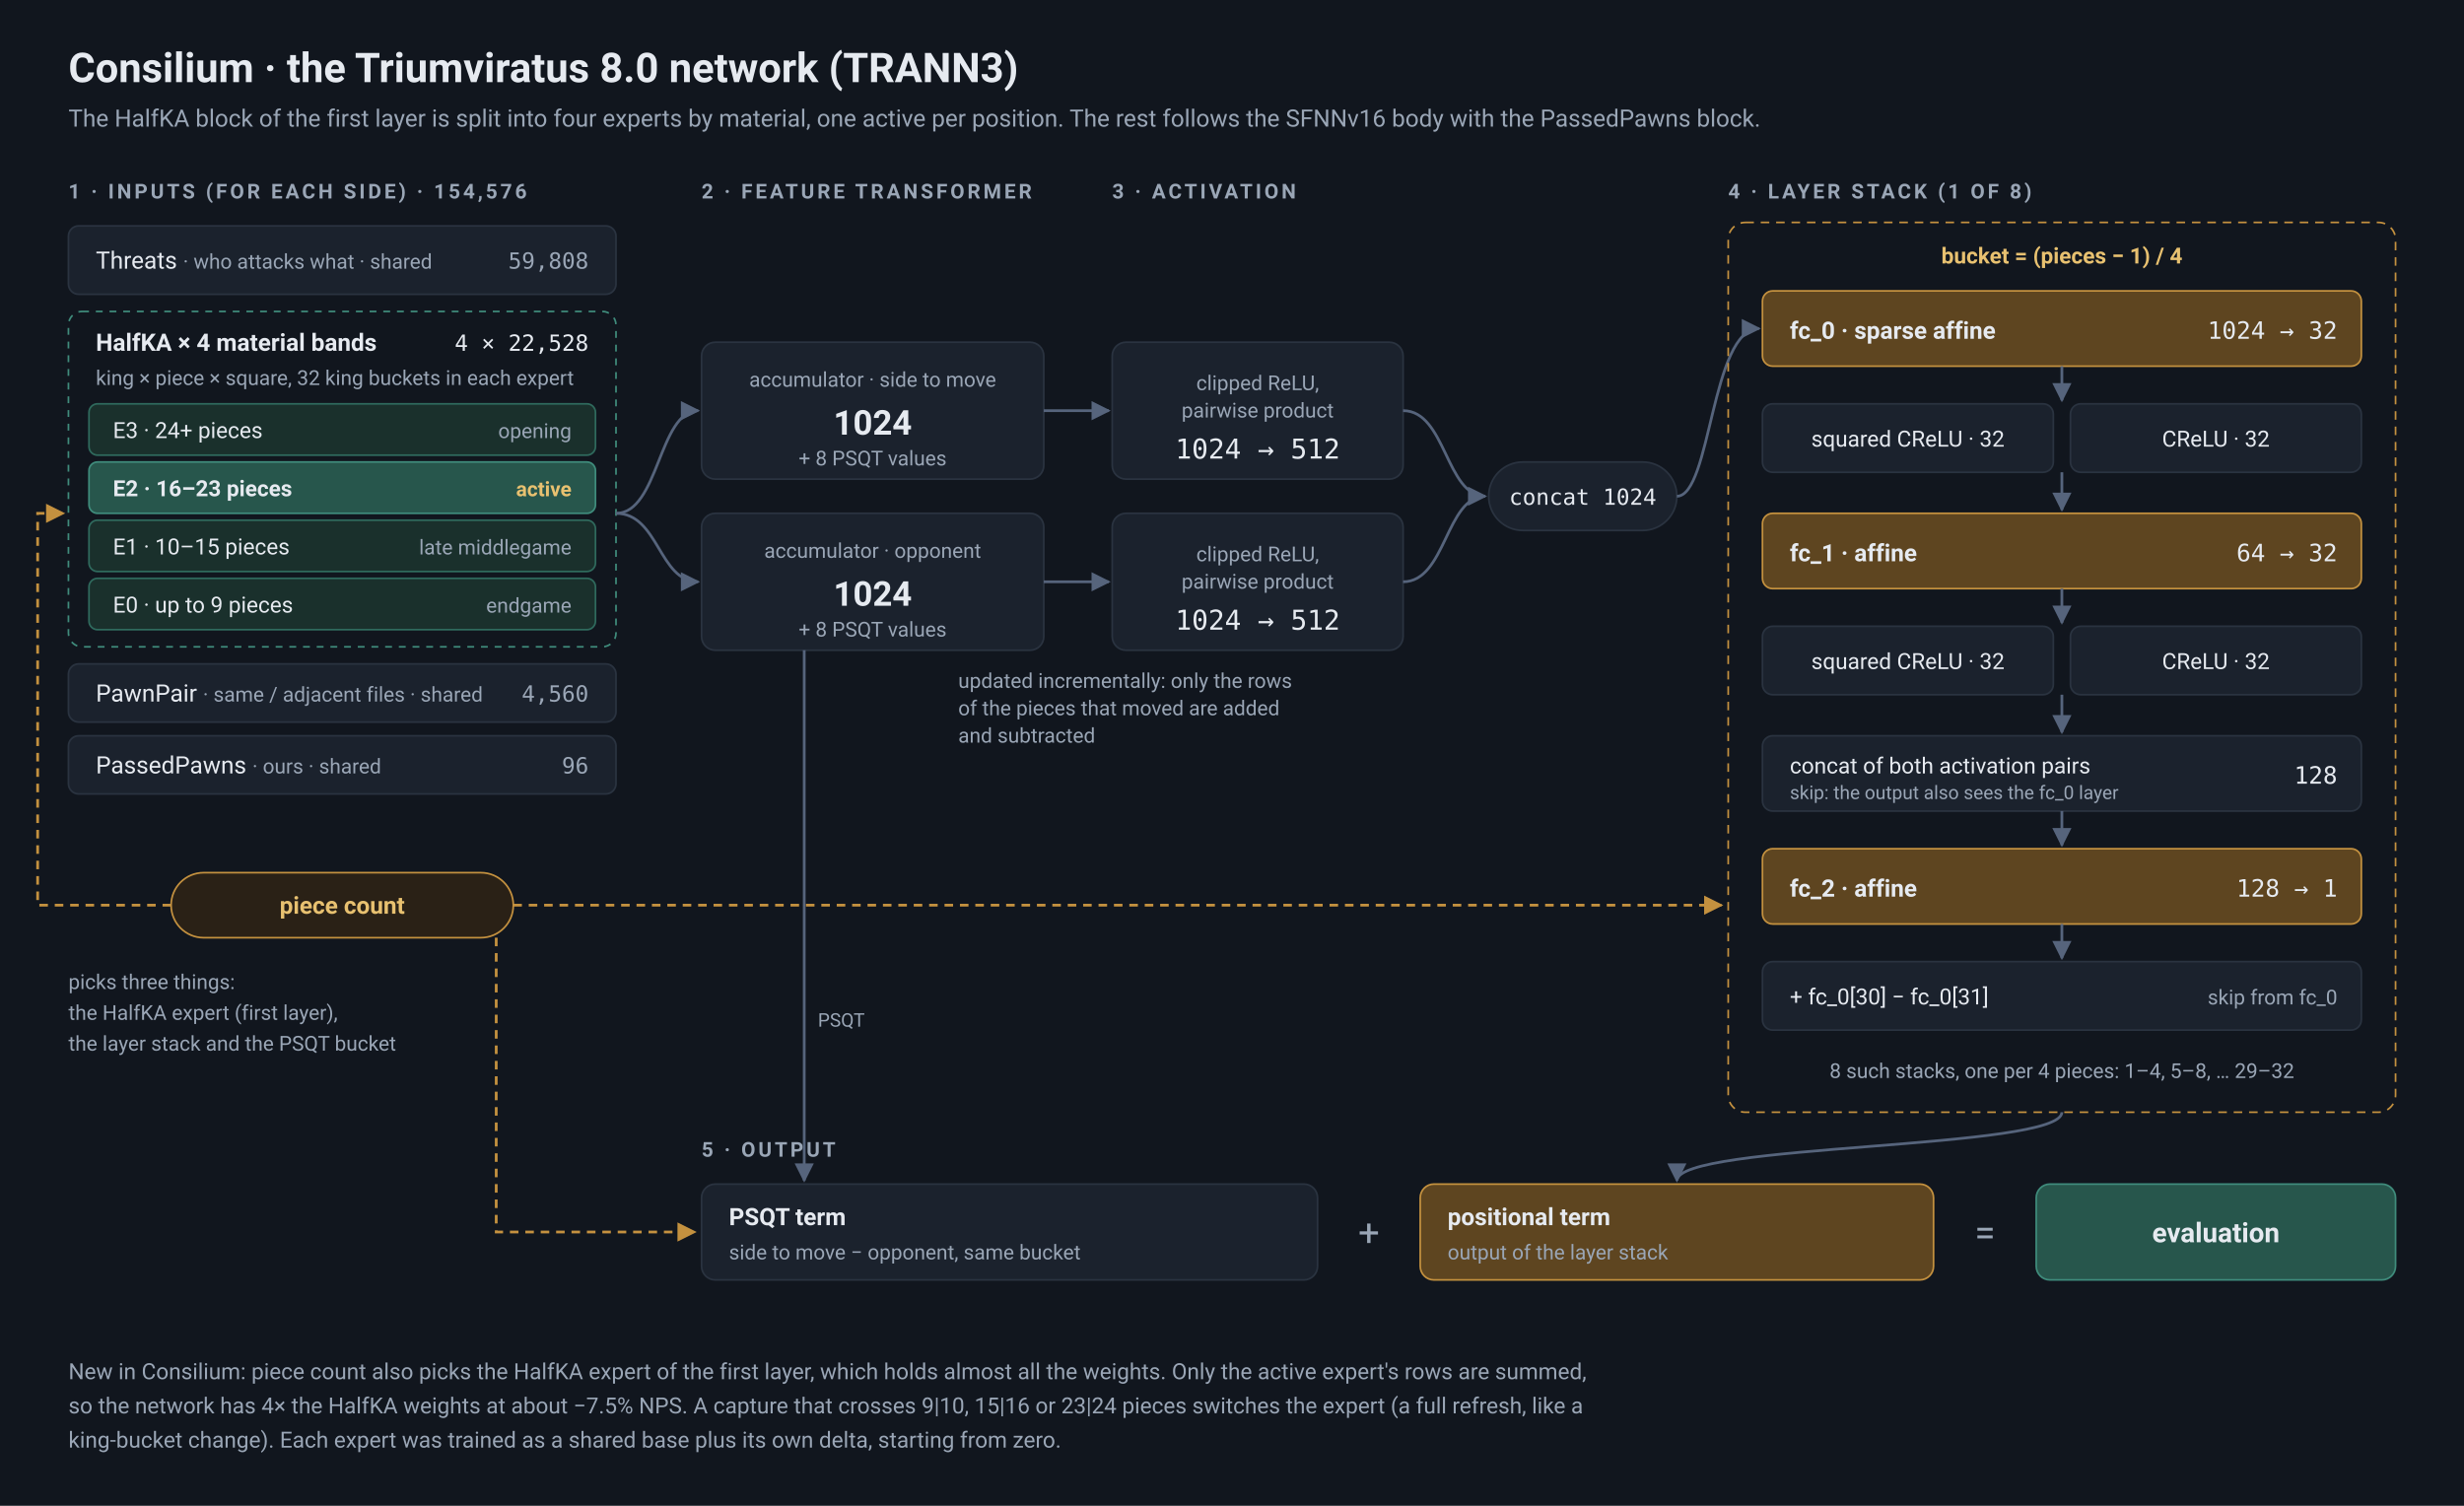
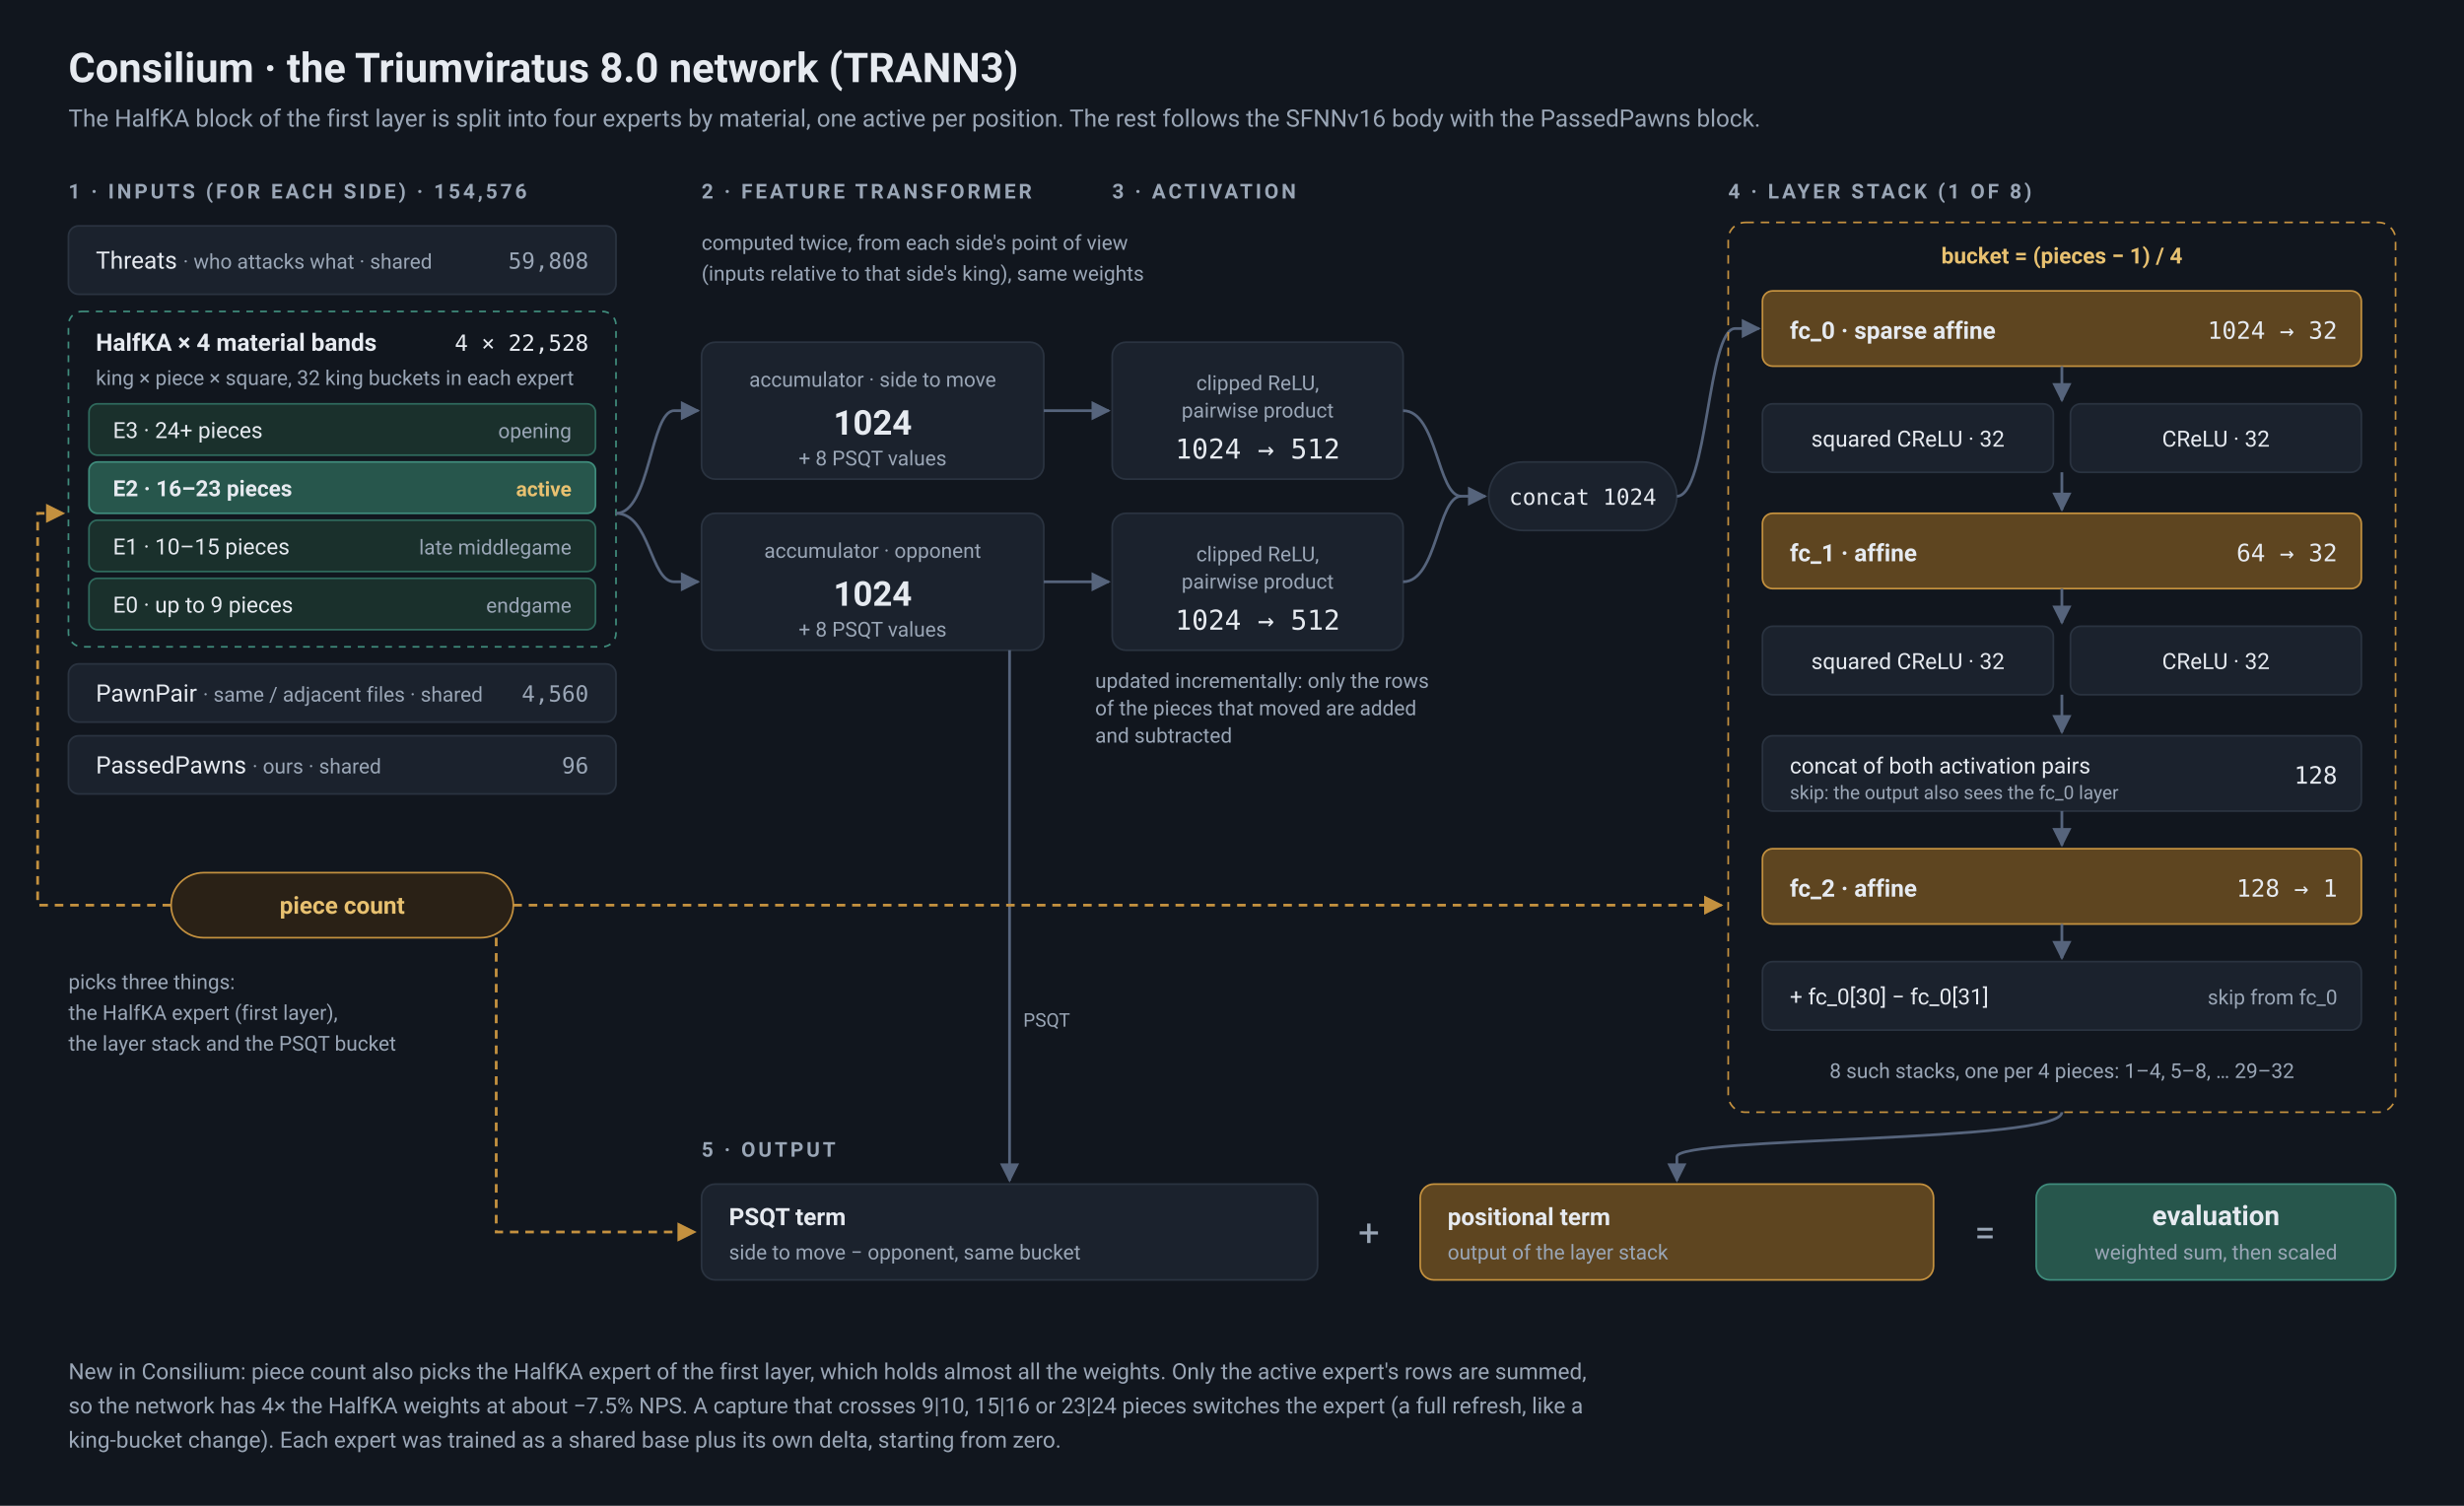
<svg xmlns="http://www.w3.org/2000/svg" viewBox="0 0 1440 880" width="1440" height="880" font-family="'Segoe UI', Roboto, Helvetica, Arial, sans-serif" role="img" aria-label="Consilium, the Triumviratus 8.0 network: shared threat, pawn-pair and passed-pawn inputs and a HalfKA block split into four material-band experts; two 1024 accumulators, clipped ReLU with pairwise product, eight layer stacks chosen by piece count (1024 to 32, 64 to 32, 128 to 1 with a skip) and a PSQT term">
  <defs>
    <style>
      text       { fill: #E6EAF0; }
      .dim       { fill: #9AA6B6; }
      .gold      { fill: #E8C170; }
      .mono      { font-family: 'Cascadia Mono', Consolas, Menlo, monospace; }
      .sec       { font-size: 12px; letter-spacing: .14em; fill: #9AA6B6; font-weight: 600; }
      .box       { fill: #1B222D; stroke: #2A3340; }
      .verd      { fill: #27564C; stroke: #3F8C7C; }
      .verd-soft { fill: #1A302C; stroke: #2F6A5D; }
      .bronze    { fill: #5E4520; stroke: #C4913F; }
      .bz-soft   { fill: #2A2116; stroke: #8A6630; }
      .arrow     { stroke: #56647C; stroke-width: 1.6; fill: none; }
      .arrow-b   { stroke: #C4913F; stroke-width: 1.6; fill: none; stroke-dasharray: 5 4; }
    </style>
    <marker id="a" viewBox="0 0 10 10" refX="9" refY="5" markerWidth="7" markerHeight="7" orient="auto-start-reverse">
      <path d="M0,0 L10,5 L0,10 z" fill="#56647C" />
    </marker>
    <marker id="b" viewBox="0 0 10 10" refX="9" refY="5" markerWidth="7" markerHeight="7" orient="auto-start-reverse">
      <path d="M0,0 L10,5 L0,10 z" fill="#C4913F" />
    </marker>
  </defs>
  <rect width="1440" height="880" fill="#11161E" />
  <text x="40" y="48" font-size="24" font-weight="600">Consilium · the Triumviratus 8.0 network (TRANN3)</text>
  <text x="40" y="74" font-size="14" class="dim">The HalfKA block of the first layer is split into four experts by material, one active per position. The rest follows the SFNNv16 body with the PassedPawns block.</text>
  <text x="40" y="116" class="sec">1 · INPUTS (FOR EACH SIDE) · 154,576</text>
  <rect x="40" y="132" width="320" height="40" rx="6" class="box" />
  <text x="56" y="157" font-size="14">Threats <tspan class="dim" font-size="12">· who attacks what · shared</tspan>
  </text>
  <text x="344" y="157" font-size="13" class="dim mono" text-anchor="end">59,808</text>
  <rect x="40" y="182" width="320" height="196" rx="8" fill="none" stroke="#3F8C7C" stroke-dasharray="4 4" />
  <text x="56" y="205" font-size="14" font-weight="600">HalfKA × 4 material bands</text>
  <text x="344" y="205" font-size="13" class="mono" text-anchor="end">4 × 22,528</text>
  <text x="56" y="225" font-size="12" class="dim">king × piece × square, 32 king buckets in each expert</text>
  <rect x="52" y="236" width="296" height="30" rx="5" class="verd-soft" />
  <text x="66" y="256" font-size="13">E3 · 24+ pieces</text>
  <text x="334" y="256" font-size="12" class="dim" text-anchor="end">opening</text>
  <rect x="52" y="270" width="296" height="30" rx="5" class="verd" />
  <text x="66" y="290" font-size="13" font-weight="600">E2 · 16–23 pieces</text>
  <text x="334" y="290" font-size="12" class="gold" font-weight="600" text-anchor="end">active</text>
  <rect x="52" y="304" width="296" height="30" rx="5" class="verd-soft" />
  <text x="66" y="324" font-size="13">E1 · 10–15 pieces</text>
  <text x="334" y="324" font-size="12" class="dim" text-anchor="end">late middlegame</text>
  <rect x="52" y="338" width="296" height="30" rx="5" class="verd-soft" />
  <text x="66" y="358" font-size="13">E0 · up to 9 pieces</text>
  <text x="334" y="358" font-size="12" class="dim" text-anchor="end">endgame</text>
  <rect x="40" y="388" width="320" height="34" rx="6" class="box" />
  <text x="56" y="410" font-size="14">PawnPair <tspan class="dim" font-size="12">· same / adjacent files · shared</tspan>
  </text>
  <text x="344" y="410" font-size="13" class="dim mono" text-anchor="end">4,560</text>
  <rect x="40" y="430" width="320" height="34" rx="6" class="box" />
  <text x="56" y="452" font-size="14">PassedPawns <tspan class="dim" font-size="12">· ours · shared</tspan>
  </text>
  <text x="344" y="452" font-size="13" class="dim mono" text-anchor="end">96</text>
  <text x="410" y="116" class="sec">2 · FEATURE TRANSFORMER</text>
-   <path d="M360,300 C385,300 385,240 408,240" class="arrow" marker-end="url(#a)" />
-   <path d="M360,300 C385,300 385,340 408,340" class="arrow" marker-end="url(#a)" />
+   <text x="410" y="146" font-size="12" class="dim">computed twice, from each side's point of view</text>
+   <text x="410" y="164" font-size="12" class="dim">(inputs relative to that side's king), same weights</text>
+   <path d="M360,300 C380,300 380,240 394,240 L408,240" class="arrow" marker-end="url(#a)" />
+   <path d="M360,300 C380,300 380,340 394,340 L408,340" class="arrow" marker-end="url(#a)" />
  <rect x="410" y="200" width="200" height="80" rx="8" class="box" />
  <text x="510" y="226" font-size="12" class="dim" text-anchor="middle">accumulator · side to move</text>
  <text x="510" y="254" font-size="20" font-weight="600" text-anchor="middle">1024</text>
  <text x="510" y="272" font-size="12" class="dim" text-anchor="middle">+ 8 PSQT values</text>
  <rect x="410" y="300" width="200" height="80" rx="8" class="box" />
  <text x="510" y="326" font-size="12" class="dim" text-anchor="middle">accumulator · opponent</text>
  <text x="510" y="354" font-size="20" font-weight="600" text-anchor="middle">1024</text>
  <text x="510" y="372" font-size="12" class="dim" text-anchor="middle">+ 8 PSQT values</text>
-   <text x="560" y="402" font-size="12" class="dim">updated incrementally: only the rows</text>
-   <text x="560" y="418" font-size="12" class="dim">of the pieces that moved are added</text>
-   <text x="560" y="434" font-size="12" class="dim">and subtracted</text>
+   <text x="640" y="402" font-size="12" class="dim">updated incrementally: only the rows</text>
+   <text x="640" y="418" font-size="12" class="dim">of the pieces that moved are added</text>
+   <text x="640" y="434" font-size="12" class="dim">and subtracted</text>
  <text x="650" y="116" class="sec">3 · ACTIVATION</text>
  <path d="M610,240 L648,240" class="arrow" marker-end="url(#a)" />
  <path d="M610,340 L648,340" class="arrow" marker-end="url(#a)" />
  <rect x="650" y="200" width="170" height="80" rx="8" class="box" />
  <text x="735" y="228" font-size="12" class="dim" text-anchor="middle">clipped ReLU,</text>
  <text x="735" y="244" font-size="12" class="dim" text-anchor="middle">pairwise product</text>
  <text x="735" y="268" font-size="16" class="mono" text-anchor="middle">1024 → 512</text>
  <rect x="650" y="300" width="170" height="80" rx="8" class="box" />
  <text x="735" y="328" font-size="12" class="dim" text-anchor="middle">clipped ReLU,</text>
  <text x="735" y="344" font-size="12" class="dim" text-anchor="middle">pairwise product</text>
  <text x="735" y="368" font-size="16" class="mono" text-anchor="middle">1024 → 512</text>
-   <path d="M820,240 C845,240 845,290 868,290" class="arrow" />
-   <path d="M820,340 C845,340 845,290 868,290" class="arrow" marker-end="url(#a)" />
+   <path d="M820,240 C840,240 840,290 854,290" class="arrow" />
+   <path d="M820,340 C840,340 840,290 854,290 L868,290" class="arrow" marker-end="url(#a)" />
  <rect x="870" y="270" width="110" height="40" rx="20" class="box" />
  <text x="925" y="295" font-size="13" class="mono" text-anchor="middle">concat 1024</text>
-   <path d="M980,290 C1000,290 1000,192 1028,192" class="arrow" marker-end="url(#a)" />
+   <path d="M980,290 C998,290 998,192 1014,192 L1028,192" class="arrow" marker-end="url(#a)" />
  <text x="1010" y="116" class="sec">4 · LAYER STACK (1 OF 8)</text>
  <rect x="1010" y="130" width="390" height="520" rx="10" fill="none" stroke="#C4913F" stroke-dasharray="5 4" />
  <text x="1205" y="154" font-size="13" class="gold" font-weight="600" text-anchor="middle">bucket = (pieces − 1) / 4</text>
  <rect x="1030" y="170" width="350" height="44" rx="6" class="bronze" />
  <text x="1046" y="198" font-size="14" font-weight="600">fc_0 · sparse affine</text>
  <text x="1366" y="198" font-size="14" class="mono" text-anchor="end">1024 → 32</text>
  <path d="M1205,214 L1205,234" class="arrow" marker-end="url(#a)" />
  <rect x="1030" y="236" width="170" height="40" rx="6" class="box" />
  <text x="1115" y="261" font-size="13" text-anchor="middle">squared CReLU · 32</text>
  <rect x="1210" y="236" width="170" height="40" rx="6" class="box" />
  <text x="1295" y="261" font-size="13" text-anchor="middle">CReLU · 32</text>
  <path d="M1205,276 L1205,298" class="arrow" marker-end="url(#a)" />
  <rect x="1030" y="300" width="350" height="44" rx="6" class="bronze" />
  <text x="1046" y="328" font-size="14" font-weight="600">fc_1 · affine</text>
  <text x="1366" y="328" font-size="14" class="mono" text-anchor="end">64 → 32</text>
  <path d="M1205,344 L1205,364" class="arrow" marker-end="url(#a)" />
  <rect x="1030" y="366" width="170" height="40" rx="6" class="box" />
  <text x="1115" y="391" font-size="13" text-anchor="middle">squared CReLU · 32</text>
  <rect x="1210" y="366" width="170" height="40" rx="6" class="box" />
  <text x="1295" y="391" font-size="13" text-anchor="middle">CReLU · 32</text>
  <path d="M1205,406 L1205,428" class="arrow" marker-end="url(#a)" />
  <rect x="1030" y="430" width="350" height="44" rx="6" class="box" />
  <text x="1046" y="452" font-size="13">concat of both activation pairs</text>
  <text x="1046" y="467" font-size="11" class="dim">skip: the output also sees the fc_0 layer</text>
  <text x="1366" y="458" font-size="14" class="mono" text-anchor="end">128</text>
  <path d="M1205,474 L1205,494" class="arrow" marker-end="url(#a)" />
  <rect x="1030" y="496" width="350" height="44" rx="6" class="bronze" />
  <text x="1046" y="524" font-size="14" font-weight="600">fc_2 · affine</text>
  <text x="1366" y="524" font-size="14" class="mono" text-anchor="end">128 → 1</text>
  <path d="M1205,540 L1205,560" class="arrow" marker-end="url(#a)" />
  <rect x="1030" y="562" width="350" height="40" rx="6" class="box" />
  <text x="1046" y="587" font-size="13">+ fc_0[30] − fc_0[31]</text>
  <text x="1366" y="587" font-size="12" class="dim" text-anchor="end">skip from fc_0</text>
  <text x="1205" y="630" font-size="12" class="dim" text-anchor="middle">8 such stacks, one per 4 pieces: 1–4, 5–8, … 29–32</text>
  <text x="410" y="676" class="sec">5 · OUTPUT</text>
  <rect x="410" y="692" width="360" height="56" rx="8" class="box" />
  <text x="426" y="716" font-size="14" font-weight="600">PSQT term</text>
  <text x="426" y="736" font-size="12" class="dim">side to move − opponent, same bucket</text>
  <text x="800" y="728" font-size="22" class="dim" text-anchor="middle">+</text>
  <rect x="830" y="692" width="300" height="56" rx="8" class="bronze" />
  <text x="846" y="716" font-size="14" font-weight="600">positional term</text>
  <text x="846" y="736" font-size="12" class="dim">output of the layer stack</text>
  <text x="1160" y="728" font-size="22" class="dim" text-anchor="middle">=</text>
  <rect x="1190" y="692" width="210" height="56" rx="8" class="verd" />
-   <text x="1295" y="726" font-size="16" font-weight="600" text-anchor="middle">evaluation</text>
-   <path d="M470,380 L470,690" class="arrow" marker-end="url(#a)" />
-   <text x="478" y="600" font-size="11" class="dim">PSQT</text>
-   <path d="M1205,650 C1205,672 980,668 980,690" class="arrow" marker-end="url(#a)" />
+   <text x="1295" y="716" font-size="16" font-weight="600" text-anchor="middle">evaluation</text>
+   <text x="1295" y="736" font-size="12" class="dim" text-anchor="middle">weighted sum, then scaled</text>
+   <path d="M590,380 L590,690" class="arrow" marker-end="url(#a)" />
+   <text x="598" y="600" font-size="11" class="dim">PSQT</text>
+   <path d="M1205,650 C1205,668 980,664 980,676 L980,690" class="arrow" marker-end="url(#a)" />
  <rect x="100" y="510" width="200" height="38" rx="19" fill="#2A2116" stroke="#C4913F" />
  <text x="200" y="534" font-size="14" class="gold" font-weight="600" text-anchor="middle">piece count</text>
  <path d="M100,529 L22,529 L22,300 L37,300" class="arrow-b" marker-end="url(#b)" />
  <path d="M300,529 L1006,529" class="arrow-b" marker-end="url(#b)" />
  <path d="M290,548 L290,720 L406,720" class="arrow-b" marker-end="url(#b)" />
  <text x="40" y="578" font-size="12" class="dim">picks three things:</text>
  <text x="40" y="596" font-size="12" class="dim">the HalfKA expert (first layer),</text>
  <text x="40" y="614" font-size="12" class="dim">the layer stack and the PSQT bucket</text>
  <text x="40" y="806" font-size="13" class="dim">New in Consilium: piece count also picks the HalfKA expert of the first layer, which holds almost all the weights. Only the active expert's rows are summed,</text>
  <text x="40" y="826" font-size="13" class="dim">so the network has 4× the HalfKA weights at about −7.5% NPS. A capture that crosses 9|10, 15|16 or 23|24 pieces switches the expert (a full refresh, like a</text>
  <text x="40" y="846" font-size="13" class="dim">king-bucket change). Each expert was trained as a shared base plus its own delta, starting from zero.</text>
</svg>
